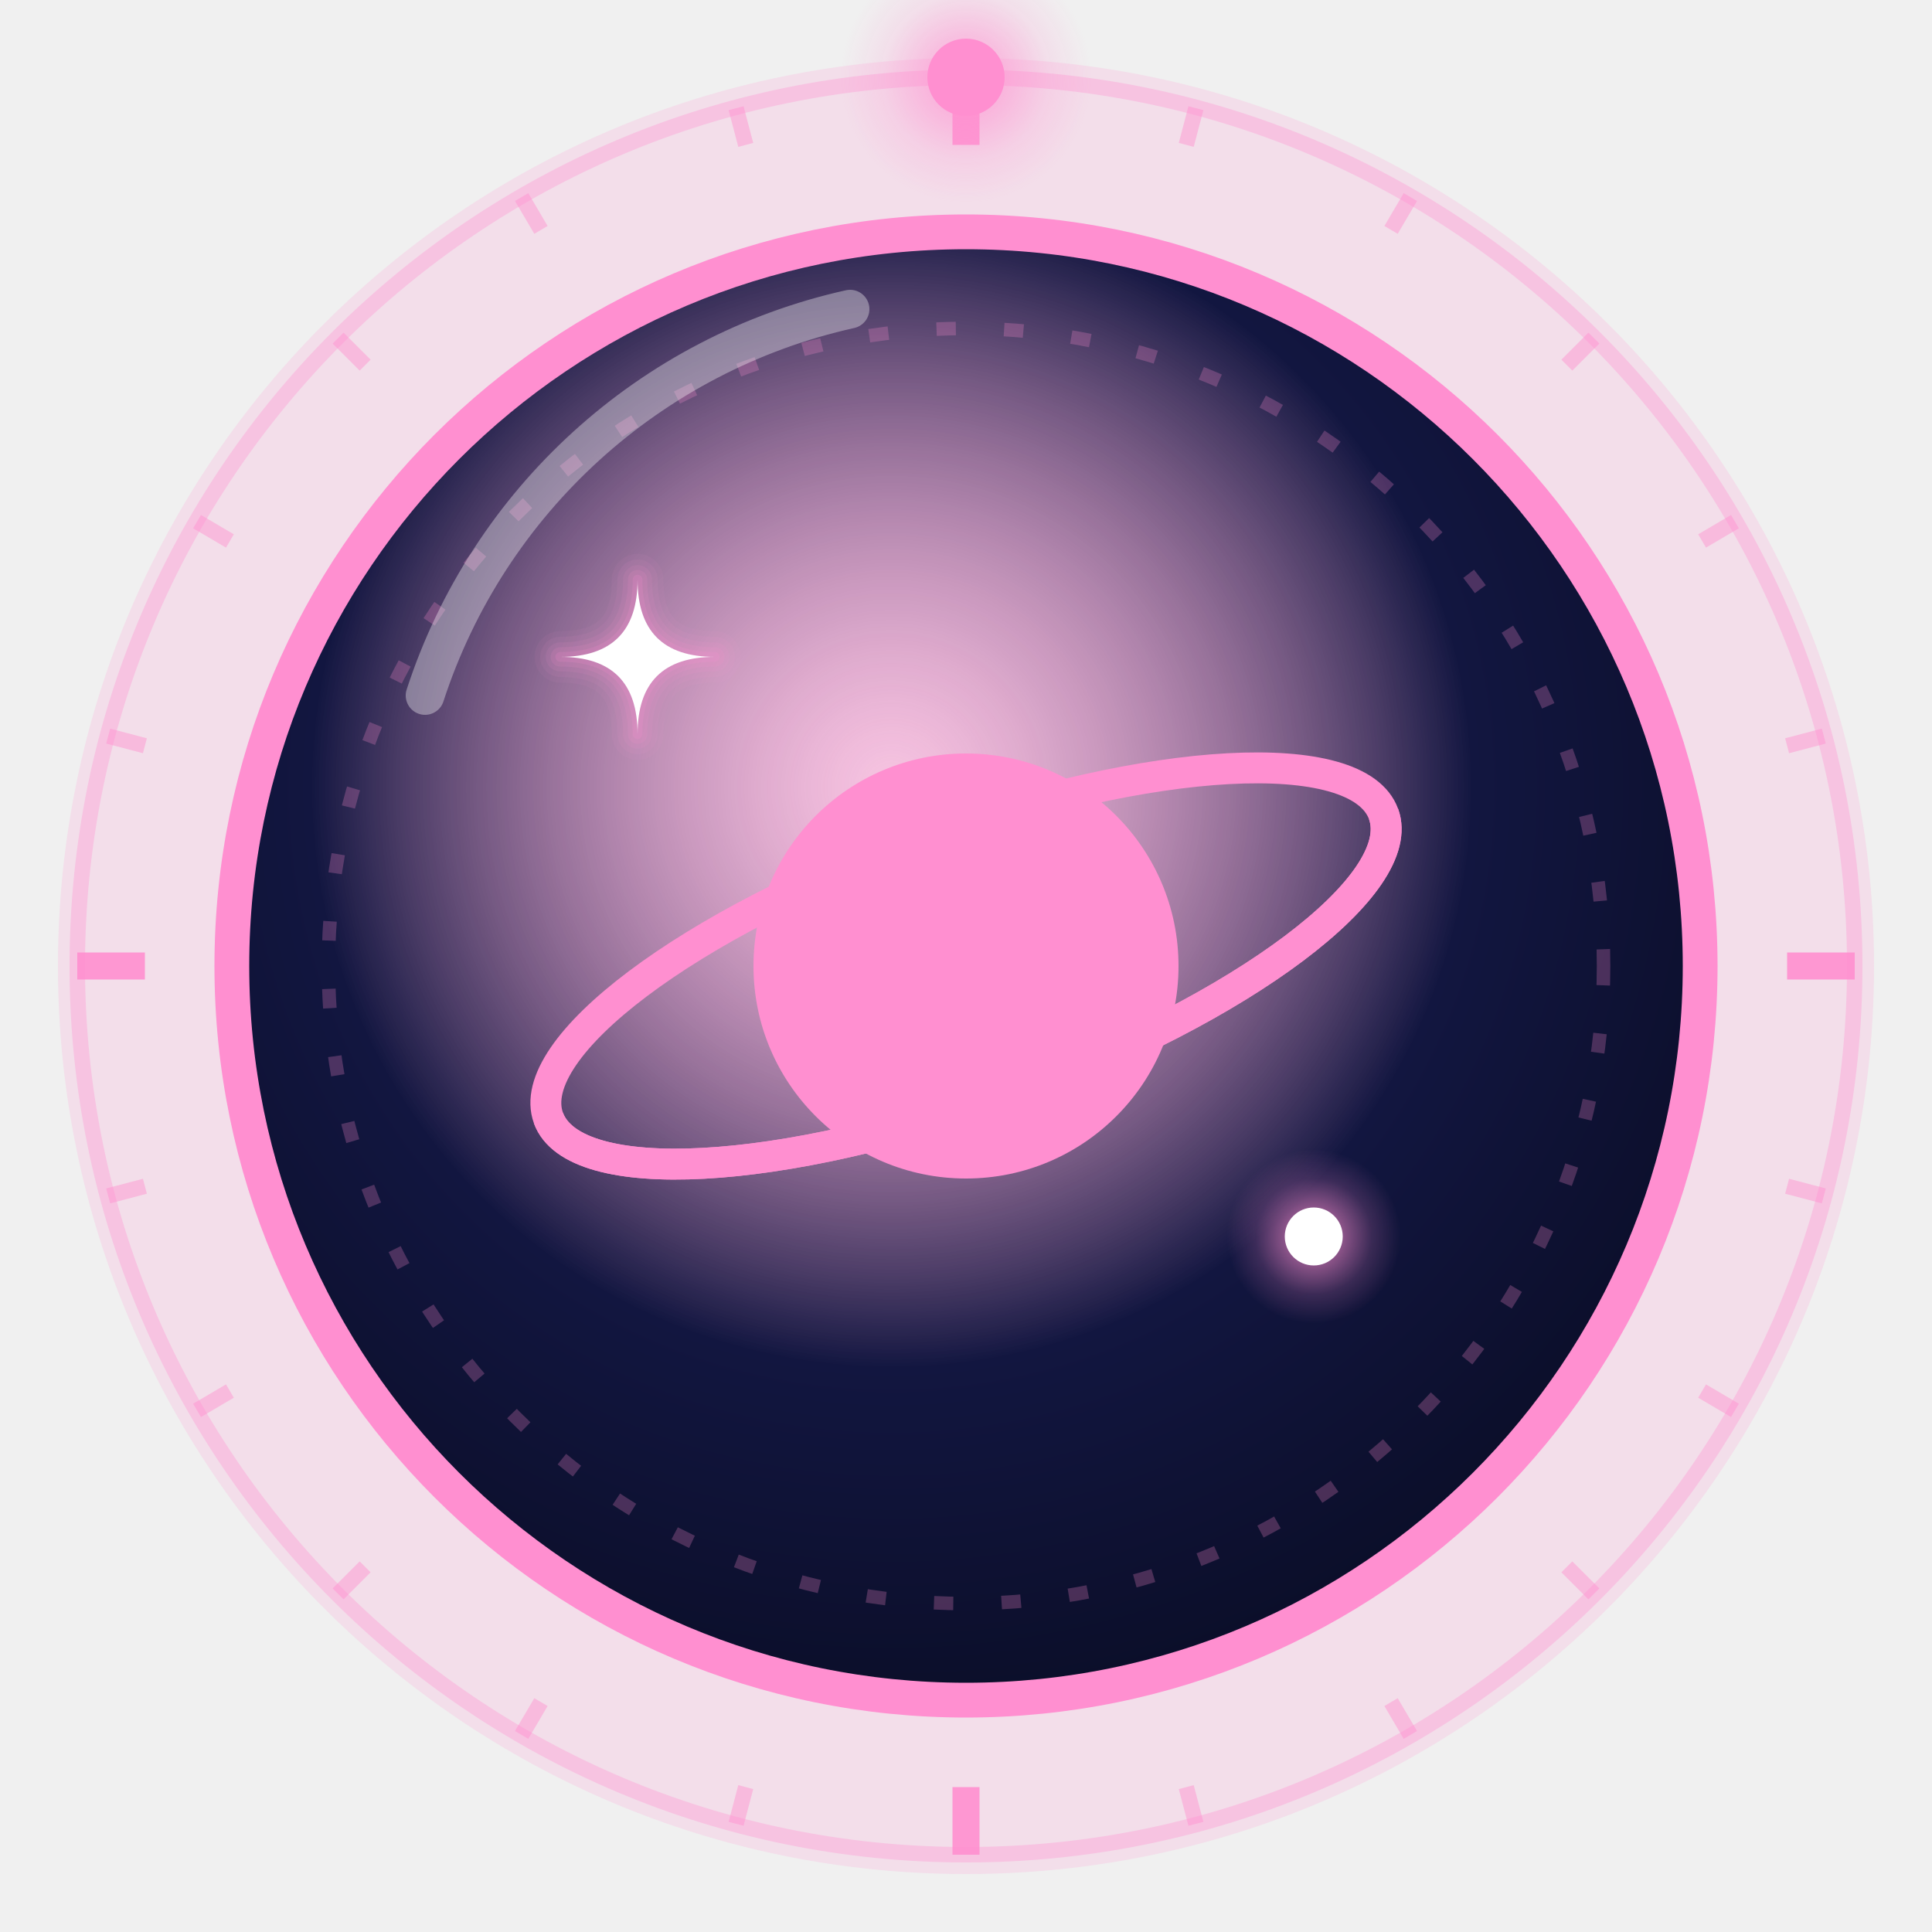
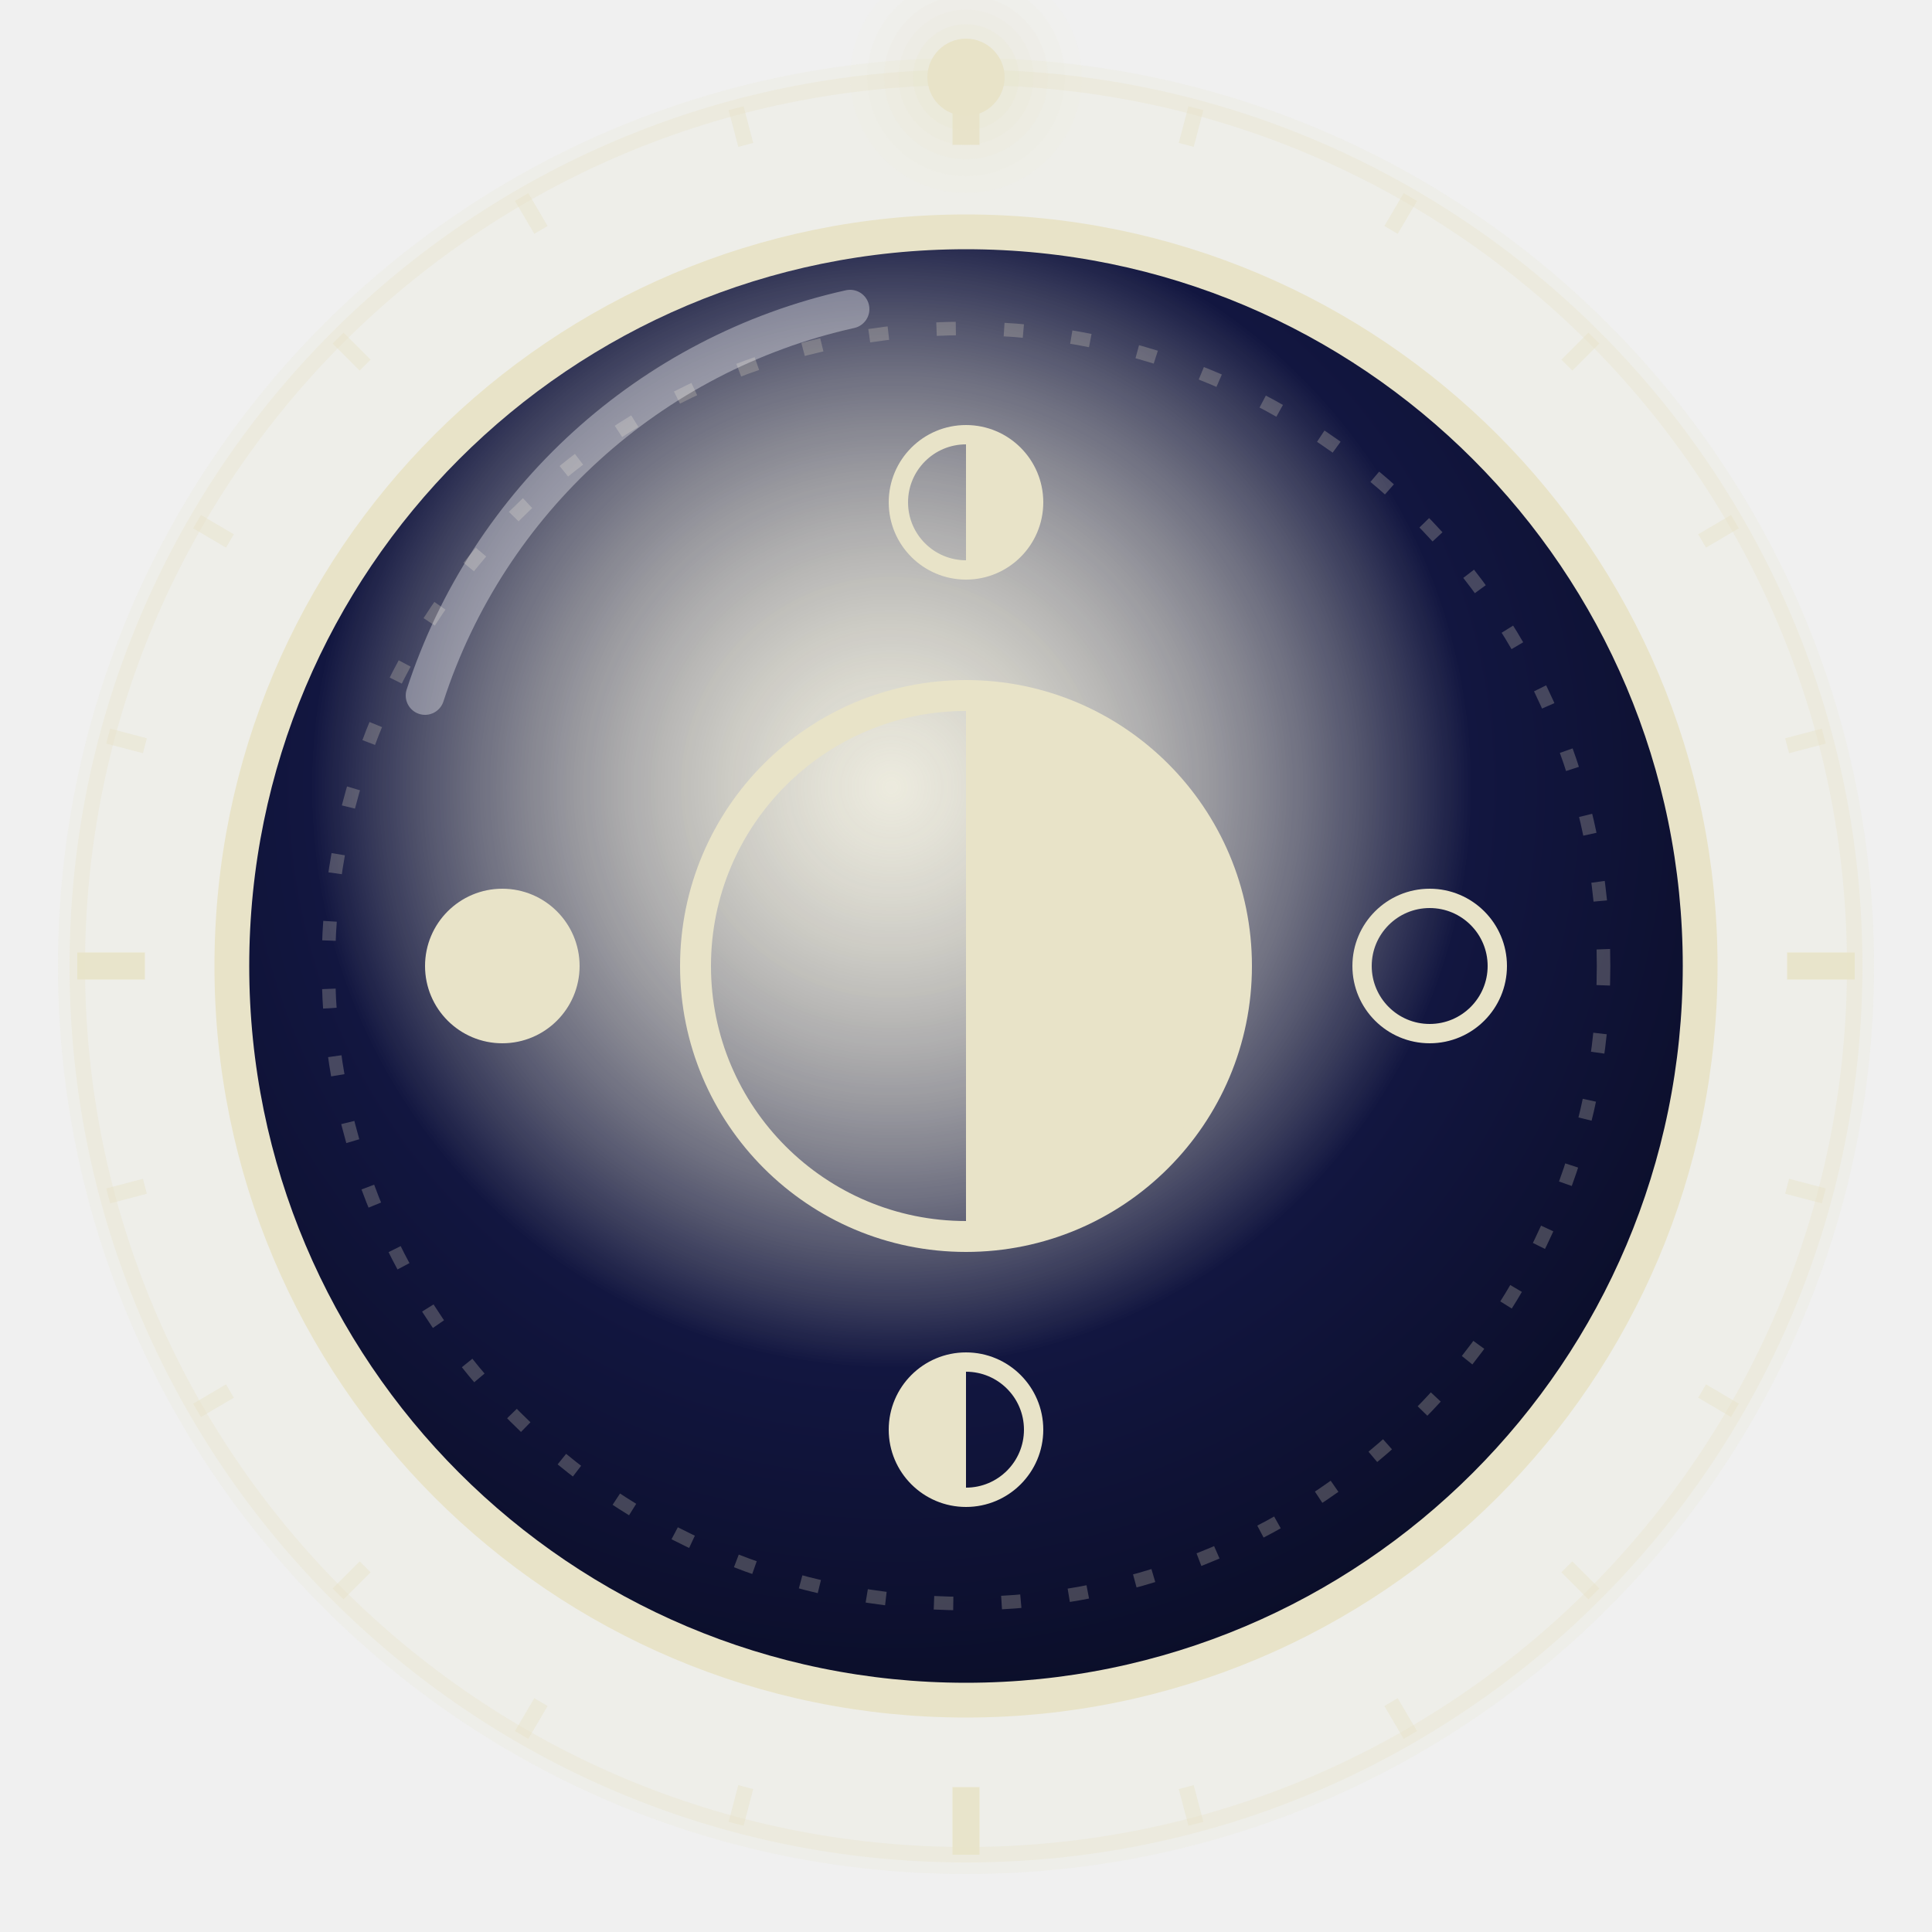
<svg xmlns="http://www.w3.org/2000/svg" viewBox="0 0 100 100" width="120" height="120">
  <defs>
-     <radialGradient id="rbG445zo" cx="45%" cy="38%" r="65%">
-       <stop offset="0" stop-color="#ff8fd0" stop-opacity="0.32" />
+     <radialGradient id="a1" cx="45%" cy="38%" r="65%">
+       <stop offset="0" stop-color="#e8e3c8" stop-opacity="0.32" />
      <stop offset=".6" stop-color="#121640" />
      <stop offset="1" stop-color="#0a0d26" />
    </radialGradient>
-     <radialGradient id="glowC24" gradientUnits="userSpaceOnUse" cx="50" cy="4" r="6.500">
-       <stop offset="0.277" stop-color="#ff8fd0" stop-opacity="0.550" />
-       <stop offset="0.654" stop-color="#ff8fd0" stop-opacity="0.180" />
-       <stop offset="1.000" stop-color="#ff8fd0" stop-opacity="0.000" />
-     </radialGradient>
-     <radialGradient id="glowC25" gradientUnits="userSpaceOnUse" cx="68" cy="64" r="4.501">
-       <stop offset="0.300" stop-color="#ff8fd0" stop-opacity="0.550" />
-       <stop offset="0.667" stop-color="#ff8fd0" stop-opacity="0.180" />
-       <stop offset="1.000" stop-color="#ff8fd0" stop-opacity="0.000" />
-     </radialGradient>
  </defs>
-   <circle cx="50" cy="50" r="47" fill="#ff8fd0" fill-opacity="0.18" />
+   <circle cx="50" cy="50" r="47" fill-opacity="0.18" fill="#e8e3c8" />
  <g>
-     <circle cx="50" cy="50" r="46" fill="none" stroke="#ff8fd0" stroke-opacity="0.35" stroke-width="0.8" />
-     <line x1="92.5" y1="50.0" x2="96.0" y2="50.0" stroke="#ff8fd0" stroke-width="1.4" stroke-opacity="0.9" fill="#000000" />
-     <line x1="92.5" y1="61.4" x2="94.4" y2="61.9" stroke="#ff8fd0" stroke-width="0.8" stroke-opacity="0.45" fill="#000000" />
-     <line x1="88.1" y1="72.0" x2="89.8" y2="73.0" stroke="#ff8fd0" stroke-width="0.8" stroke-opacity="0.45" fill="#000000" />
-     <line x1="81.1" y1="81.1" x2="82.5" y2="82.5" stroke="#ff8fd0" stroke-width="0.8" stroke-opacity="0.45" fill="#000000" />
-     <line x1="72.0" y1="88.1" x2="73.0" y2="89.8" stroke="#ff8fd0" stroke-width="0.8" stroke-opacity="0.45" fill="#000000" />
-     <line x1="61.4" y1="92.5" x2="61.9" y2="94.4" stroke="#ff8fd0" stroke-width="0.8" stroke-opacity="0.45" fill="#000000" />
-     <line x1="50.0" y1="92.5" x2="50.0" y2="96.0" stroke="#ff8fd0" stroke-width="1.4" stroke-opacity="0.9" fill="#000000" />
-     <line x1="38.6" y1="92.5" x2="38.1" y2="94.4" stroke="#ff8fd0" stroke-width="0.8" stroke-opacity="0.45" fill="#000000" />
-     <line x1="28.0" y1="88.1" x2="27.0" y2="89.8" stroke="#ff8fd0" stroke-width="0.8" stroke-opacity="0.45" fill="#000000" />
-     <line x1="18.9" y1="81.1" x2="17.5" y2="82.5" stroke="#ff8fd0" stroke-width="0.8" stroke-opacity="0.45" fill="#000000" />
-     <line x1="11.9" y1="72.0" x2="10.2" y2="73.0" stroke="#ff8fd0" stroke-width="0.8" stroke-opacity="0.45" fill="#000000" />
-     <line x1="7.5" y1="61.4" x2="5.6" y2="61.9" stroke="#ff8fd0" stroke-width="0.8" stroke-opacity="0.45" fill="#000000" />
-     <line x1="7.5" y1="50.0" x2="4.0" y2="50.0" stroke="#ff8fd0" stroke-width="1.4" stroke-opacity="0.9" fill="#000000" />
-     <line x1="7.5" y1="38.6" x2="5.6" y2="38.1" stroke="#ff8fd0" stroke-width="0.8" stroke-opacity="0.45" fill="#000000" />
-     <line x1="11.9" y1="28.0" x2="10.2" y2="27.0" stroke="#ff8fd0" stroke-width="0.8" stroke-opacity="0.45" fill="#000000" />
-     <line x1="18.9" y1="18.9" x2="17.5" y2="17.5" stroke="#ff8fd0" stroke-width="0.8" stroke-opacity="0.45" fill="#000000" />
-     <line x1="28.0" y1="11.9" x2="27.0" y2="10.2" stroke="#ff8fd0" stroke-width="0.8" stroke-opacity="0.45" fill="#000000" />
-     <line x1="38.6" y1="7.5" x2="38.1" y2="5.6" stroke="#ff8fd0" stroke-width="0.8" stroke-opacity="0.45" fill="#000000" />
-     <line x1="50.0" y1="7.5" x2="50.0" y2="4.0" stroke="#ff8fd0" stroke-width="1.4" stroke-opacity="0.9" fill="#000000" />
-     <line x1="61.4" y1="7.5" x2="61.9" y2="5.6" stroke="#ff8fd0" stroke-width="0.8" stroke-opacity="0.45" fill="#000000" />
-     <line x1="72.0" y1="11.9" x2="73.0" y2="10.2" stroke="#ff8fd0" stroke-width="0.8" stroke-opacity="0.45" fill="#000000" />
-     <line x1="81.1" y1="18.9" x2="82.5" y2="17.5" stroke="#ff8fd0" stroke-width="0.8" stroke-opacity="0.45" fill="#000000" />
-     <line x1="88.1" y1="28.0" x2="89.8" y2="27.0" stroke="#ff8fd0" stroke-width="0.8" stroke-opacity="0.45" fill="#000000" />
-     <line x1="92.5" y1="38.6" x2="94.4" y2="38.1" stroke="#ff8fd0" stroke-width="0.8" stroke-opacity="0.45" fill="#000000" />
-     <circle cx="50" cy="4" r="6.500" fill="url(#glowC24)" />
-     <circle cx="50" cy="4" r="2" fill="#ff8fd0" />
-   </g>
-   <circle cx="50" cy="50" r="38" fill="url(#rbG445zo)" stroke="#ff8fd0" stroke-width="1.8" />
-   <circle cx="50" cy="50" r="33" fill="none" stroke="#ff8fd0" stroke-opacity="0.25" stroke-width="0.7" stroke-dasharray="1px, 2.5" />
-   <g>
-     <ellipse pathLength="1" cx="50" cy="50" rx="23" ry="7" fill="none" stroke="#ff8fd0" stroke-width="1.6" transform="rotate(-20 50 50)" />
-     <circle cx="50" cy="50" r="11" fill="#ff8fd0" />
-     <path pathLength="1" d="M27 50A23 7 0 0 0 73 50" fill="none" stroke="#ff8fd0" stroke-width="1.6" transform="rotate(-20 50 50)" />
+     <circle cx="50" cy="50" r="46" fill="none" stroke="#e8e3c8" stroke-width="0.8" stroke-opacity="0.35" />
+     <line x1="92.5" y1="50.0" x2="96.0" y2="50.0" fill="#000000" stroke="#e8e3c8" stroke-width="1.4" stroke-opacity="0.9" />
+     <line x1="92.5" y1="61.4" x2="94.4" y2="61.9" fill="#000000" stroke="#e8e3c8" stroke-width="0.8" stroke-opacity="0.45" />
+     <line x1="88.1" y1="72.0" x2="89.8" y2="73.0" fill="#000000" stroke="#e8e3c8" stroke-width="0.8" stroke-opacity="0.45" />
+     <line x1="81.1" y1="81.1" x2="82.5" y2="82.5" fill="#000000" stroke="#e8e3c8" stroke-width="0.8" stroke-opacity="0.45" />
+     <line x1="72.0" y1="88.1" x2="73.0" y2="89.8" fill="#000000" stroke="#e8e3c8" stroke-width="0.8" stroke-opacity="0.45" />
+     <line x1="61.4" y1="92.5" x2="61.9" y2="94.4" fill="#000000" stroke="#e8e3c8" stroke-width="0.8" stroke-opacity="0.45" />
+     <line x1="50.0" y1="92.5" x2="50.0" y2="96.0" fill="#000000" stroke="#e8e3c8" stroke-width="1.4" stroke-opacity="0.9" />
+     <line x1="38.6" y1="92.5" x2="38.1" y2="94.4" fill="#000000" stroke="#e8e3c8" stroke-width="0.8" stroke-opacity="0.45" />
+     <line x1="28.0" y1="88.1" x2="27.0" y2="89.8" fill="#000000" stroke="#e8e3c8" stroke-width="0.8" stroke-opacity="0.45" />
+     <line x1="18.9" y1="81.1" x2="17.5" y2="82.5" fill="#000000" stroke="#e8e3c8" stroke-width="0.8" stroke-opacity="0.45" />
+     <line x1="11.9" y1="72.0" x2="10.2" y2="73.0" fill="#000000" stroke="#e8e3c8" stroke-width="0.8" stroke-opacity="0.45" />
+     <line x1="7.5" y1="61.4" x2="5.6" y2="61.9" fill="#000000" stroke="#e8e3c8" stroke-width="0.8" stroke-opacity="0.45" />
+     <line x1="7.5" y1="50.0" x2="4.0" y2="50.0" fill="#000000" stroke="#e8e3c8" stroke-width="1.4" stroke-opacity="0.9" />
+     <line x1="7.5" y1="38.6" x2="5.6" y2="38.1" fill="#000000" stroke="#e8e3c8" stroke-width="0.8" stroke-opacity="0.45" />
+     <line x1="11.9" y1="28.0" x2="10.2" y2="27.0" fill="#000000" stroke="#e8e3c8" stroke-width="0.8" stroke-opacity="0.45" />
+     <line x1="18.9" y1="18.9" x2="17.5" y2="17.5" fill="#000000" stroke="#e8e3c8" stroke-width="0.8" stroke-opacity="0.45" />
+     <line x1="28.0" y1="11.9" x2="27.0" y2="10.2" fill="#000000" stroke="#e8e3c8" stroke-width="0.8" stroke-opacity="0.45" />
+     <line x1="38.6" y1="7.5" x2="38.1" y2="5.6" fill="#000000" stroke="#e8e3c8" stroke-width="0.8" stroke-opacity="0.45" />
+     <line x1="50.0" y1="7.5" x2="50.0" y2="4.0" fill="#000000" stroke="#e8e3c8" stroke-width="1.4" stroke-opacity="0.9" />
+     <line x1="61.4" y1="7.5" x2="61.9" y2="5.6" fill="#000000" stroke="#e8e3c8" stroke-width="0.8" stroke-opacity="0.45" />
+     <line x1="72.0" y1="11.9" x2="73.0" y2="10.2" fill="#000000" stroke="#e8e3c8" stroke-width="0.8" stroke-opacity="0.45" />
+     <line x1="81.1" y1="18.9" x2="82.5" y2="17.5" fill="#000000" stroke="#e8e3c8" stroke-width="0.8" stroke-opacity="0.45" />
+     <line x1="88.1" y1="28.0" x2="89.8" y2="27.0" fill="#000000" stroke="#e8e3c8" stroke-width="0.8" stroke-opacity="0.45" />
+     <line x1="92.5" y1="38.6" x2="94.4" y2="38.1" fill="#000000" stroke="#e8e3c8" stroke-width="0.8" stroke-opacity="0.45" />
    <g opacity="0.050">
-       <path d="M33 30Q33 34 37 34Q33 34 33 38Q33 34 29 34Q33 34 33 30Z" fill="#ff8fd0" stroke="#ff8fd0" stroke-width="2.667" stroke-linejoin="round" stroke-linecap="round" />
+       <circle cx="50" cy="4" r="2" fill="#e8e3c8" stroke="#e8e3c8" stroke-width="8" stroke-linecap="round" stroke-linejoin="round" />
    </g>
    <g opacity="0.070">
-       <path d="M33 30Q33 34 37 34Q33 34 33 38Q33 34 29 34Q33 34 33 30Z" fill="#ff8fd0" stroke="#ff8fd0" stroke-width="2.084" stroke-linejoin="round" stroke-linecap="round" />
+       <circle cx="50" cy="4" r="2" fill="#e8e3c8" stroke="#e8e3c8" stroke-width="6.25" stroke-linecap="round" stroke-linejoin="round" />
    </g>
    <g opacity="0.090">
-       <path d="M33 30Q33 34 37 34Q33 34 33 38Q33 34 29 34Q33 34 33 30Z" fill="#ff8fd0" stroke="#ff8fd0" stroke-width="1.5" stroke-linejoin="round" stroke-linecap="round" />
+       <circle cx="50" cy="4" r="2" fill="#e8e3c8" stroke="#e8e3c8" stroke-width="4.5" stroke-linecap="round" stroke-linejoin="round" />
    </g>
    <g opacity="0.120">
-       <path d="M33 30Q33 34 37 34Q33 34 33 38Q33 34 29 34Q33 34 33 30Z" fill="#ff8fd0" stroke="#ff8fd0" stroke-width="1" stroke-linejoin="round" stroke-linecap="round" />
+       <circle cx="50" cy="4" r="2" fill="#e8e3c8" stroke="#e8e3c8" stroke-width="3" stroke-linecap="round" stroke-linejoin="round" />
    </g>
    <g opacity="0.160">
-       <path d="M33 30Q33 34 37 34Q33 34 33 38Q33 34 29 34Q33 34 33 30Z" fill="#ff8fd0" stroke="#ff8fd0" stroke-width="0.5" stroke-linejoin="round" stroke-linecap="round" />
+       <circle cx="50" cy="4" r="2" fill="#e8e3c8" stroke="#e8e3c8" stroke-width="1.5" stroke-linecap="round" stroke-linejoin="round" />
    </g>
-     <path d="M33 30Q33 34 37 34Q33 34 33 38Q33 34 29 34Q33 34 33 30Z" fill="#ffffff" />
-     <circle cx="68" cy="64" r="4.501" fill="url(#glowC25)" />
-     <circle cx="68" cy="64" r="1.5" fill="#ffffff" />
+     <circle cx="50" cy="4" r="2" fill="#e8e3c8" />
  </g>
-   <path d="M22 36A30 30 0 0 1 44 16" fill="none" stroke="#ffffff" stroke-opacity="0.35" stroke-width="2" stroke-linecap="round" />
+   <circle cx="50" cy="50" r="38" fill="url(#a1)" stroke="#e8e3c8" stroke-width="1.8" />
+   <circle cx="50" cy="50" r="33" fill="none" stroke="#e8e3c8" stroke-width="0.7" stroke-opacity="0.25" stroke-dasharray="1, 2.5" />
+   <g>
+     <circle cx="50" cy="50" r="14" fill="none" stroke="#e8e3c8" stroke-width="1.6" />
+     <path d="M50 36A14 14 0 0 1 50 64Z" fill="#e8e3c8" />
+     <circle cx="50" cy="26" r="3.5" fill="none" stroke="#e8e3c8" stroke-width="1" />
+     <path d="M50 22.5A3.5 3.5 0 0 1 50 29.5Z" fill="#e8e3c8" />
+     <circle cx="74" cy="50" r="3.5" fill="none" stroke="#e8e3c8" stroke-width="1" />
+     <circle cx="50" cy="74" r="3.5" fill="none" stroke="#e8e3c8" stroke-width="1" />
+     <path d="M50 70.5A3.5 3.5 0 0 0 50 77.5Z" fill="#e8e3c8" />
+     <circle cx="26" cy="50" r="3.5" fill="#e8e3c8" stroke="#e8e3c8" stroke-width="1" />
+   </g>
+   <path d="M22 36A30 30 0 0 1 44 16" fill="none" stroke="#ffffff" stroke-width="2" stroke-opacity="0.35" stroke-linecap="round" />
</svg>
